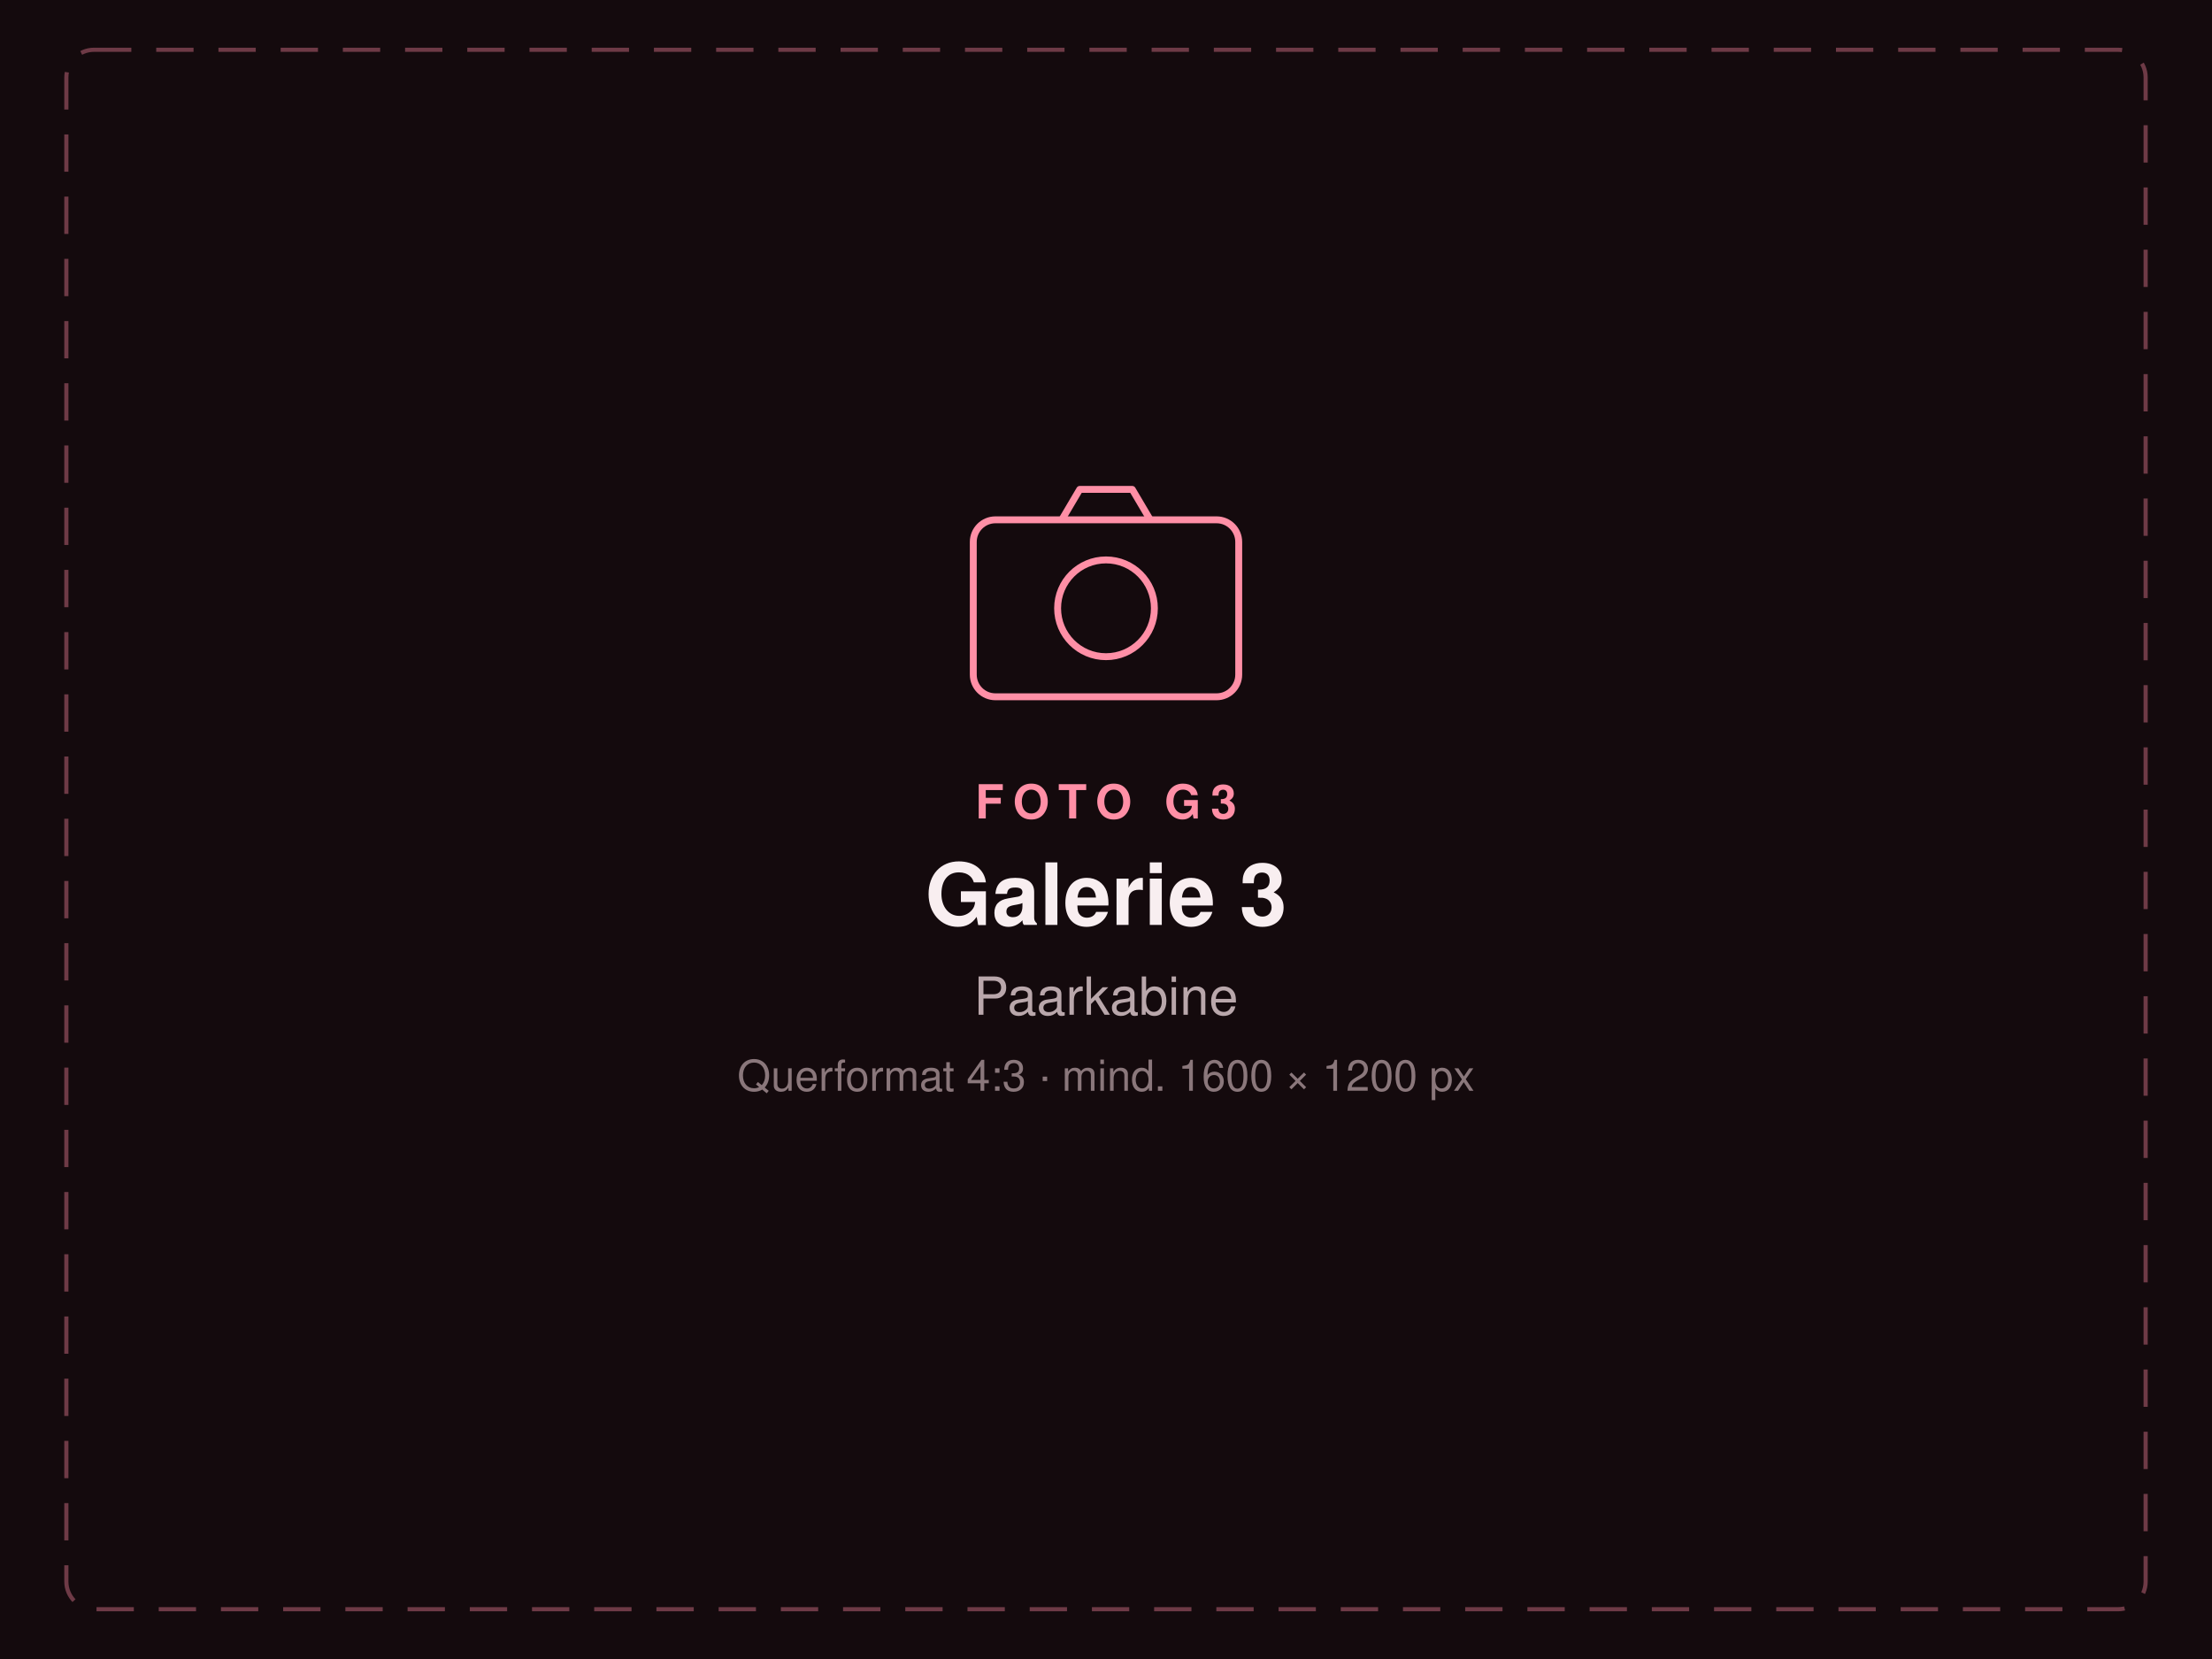
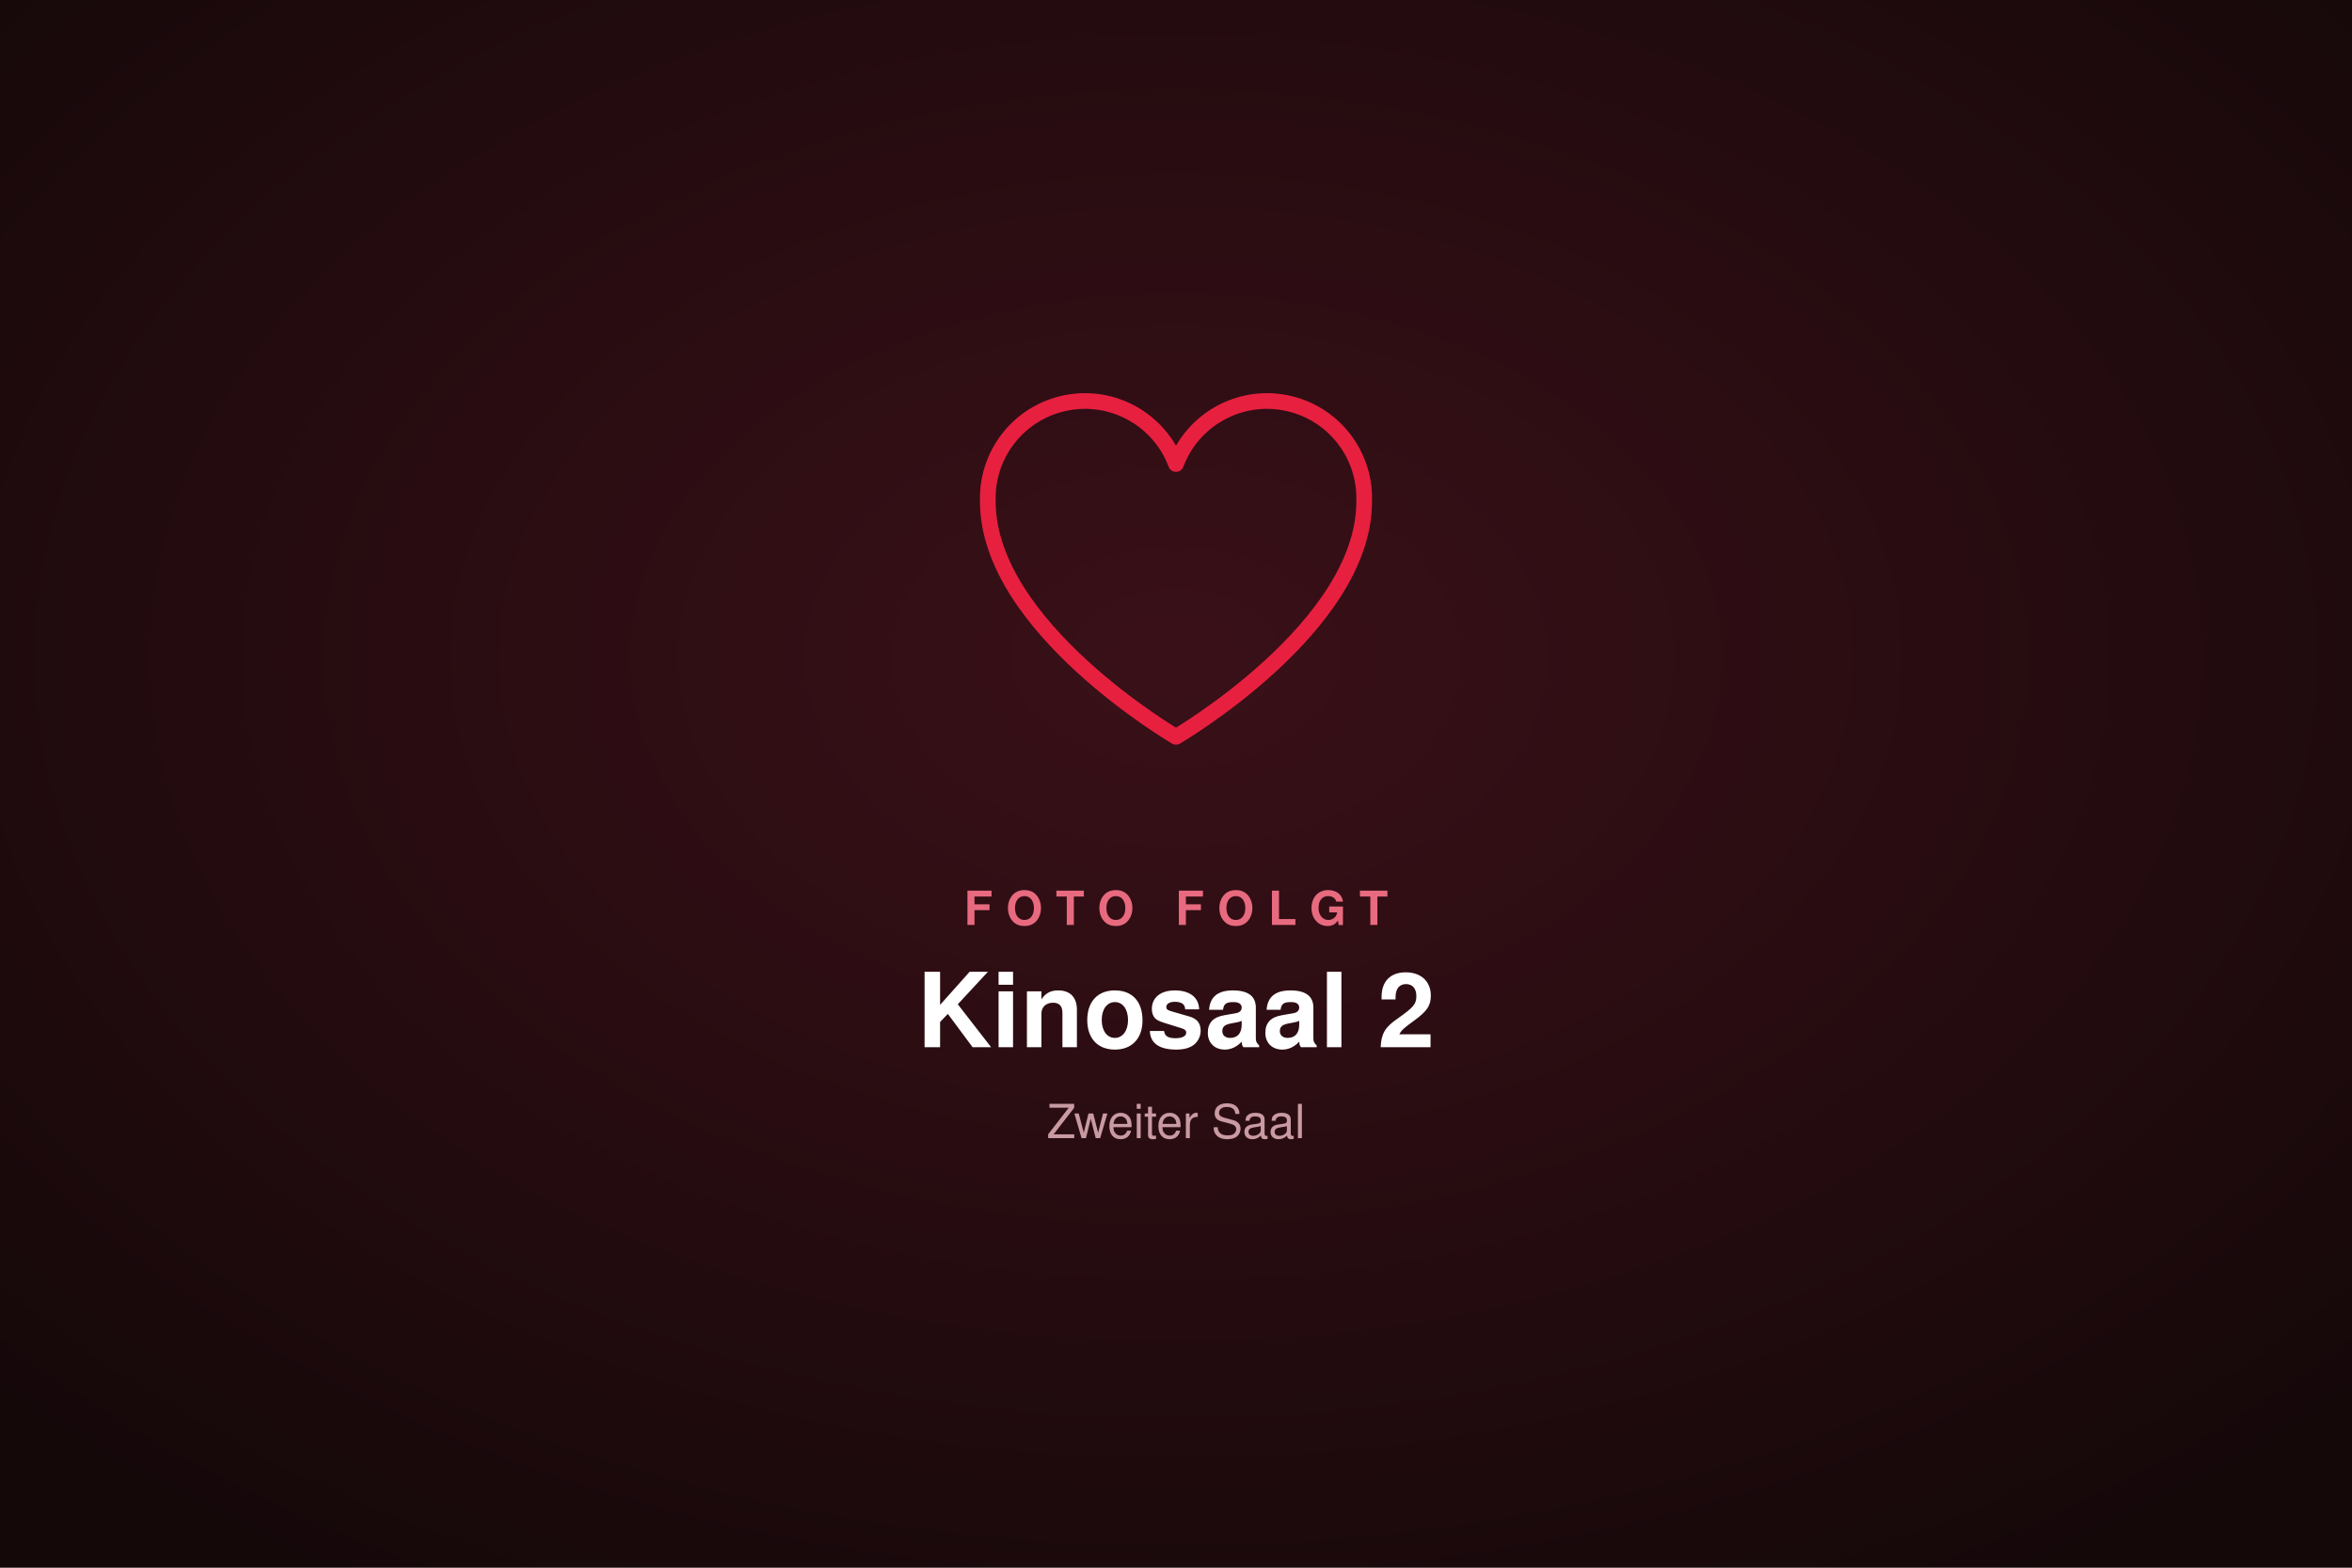
- <svg xmlns="http://www.w3.org/2000/svg" width="1600" height="1200" viewBox="0 0 1600 1200">
-   <rect width="1600" height="1200" fill="#140a0d" />
-   <rect x="48" y="36" width="1504" height="1128" fill="none" stroke="#6e3a46" stroke-width="3" stroke-dasharray="27 18" rx="20" />
-   <g transform="translate(800 432)" fill="none" stroke="#ff8fa6" stroke-width="5.0" stroke-linejoin="round">
-     <rect x="-96" y="-56" width="192" height="128" rx="16" />
-     <circle r="35" cy="8" />
-     <path d="M-32 -56l13 -22h38l13 22" />
-   </g>
-   <text x="50%" y="592" text-anchor="middle" font-family="Helvetica,Arial,sans-serif" font-size="34" font-weight="700" letter-spacing="7" fill="#ff8fa6">FOTO G3</text>
-   <text x="50%" y="669" text-anchor="middle" font-family="Helvetica,Arial,sans-serif" font-size="62" font-weight="700" fill="#f8eef0">Galerie 3</text>
-   <text x="50%" y="734" text-anchor="middle" font-family="Helvetica,Arial,sans-serif" font-size="38" fill="#b9a7ab">Paarkabine</text>
-   <text x="50%" y="789" text-anchor="middle" font-family="Helvetica,Arial,sans-serif" font-size="31" fill="#8a777b">Querformat 4:3 · mind. 1600 × 1200 px</text>
+ <svg xmlns="http://www.w3.org/2000/svg" width="1500" height="1000" viewBox="0 0 1500 1000">
+   <defs>
+     <radialGradient id="g" cx="50%" cy="42%" r="70%">
+       <stop offset="0" stop-color="#3a1018" />
+       <stop offset="1" stop-color="#140809" />
+     </radialGradient>
+   </defs>
+   <rect width="1500" height="1000" fill="url(#g)" />
+   <path d="M750 470s-120-70-120-150a62 62 0 0 1 120-24 62 62 0 0 1 120 24c0 80-120 150-120 150z" fill="none" stroke="#e8203f" stroke-width="10" stroke-linejoin="round" />
+   <text x="750" y="590" text-anchor="middle" font-family="Helvetica,Arial,sans-serif" font-size="30" font-weight="700" letter-spacing="9" fill="#e86a7f">FOTO FOLGT</text>
+   <text x="750" y="668" text-anchor="middle" font-family="Helvetica,Arial,sans-serif" font-size="66" font-weight="700" fill="#fff">Kinosaal 2</text>
+   <text x="750" y="726" text-anchor="middle" font-family="Helvetica,Arial,sans-serif" font-size="30" fill="#c99aa2">Zweiter Saal</text>
</svg>
